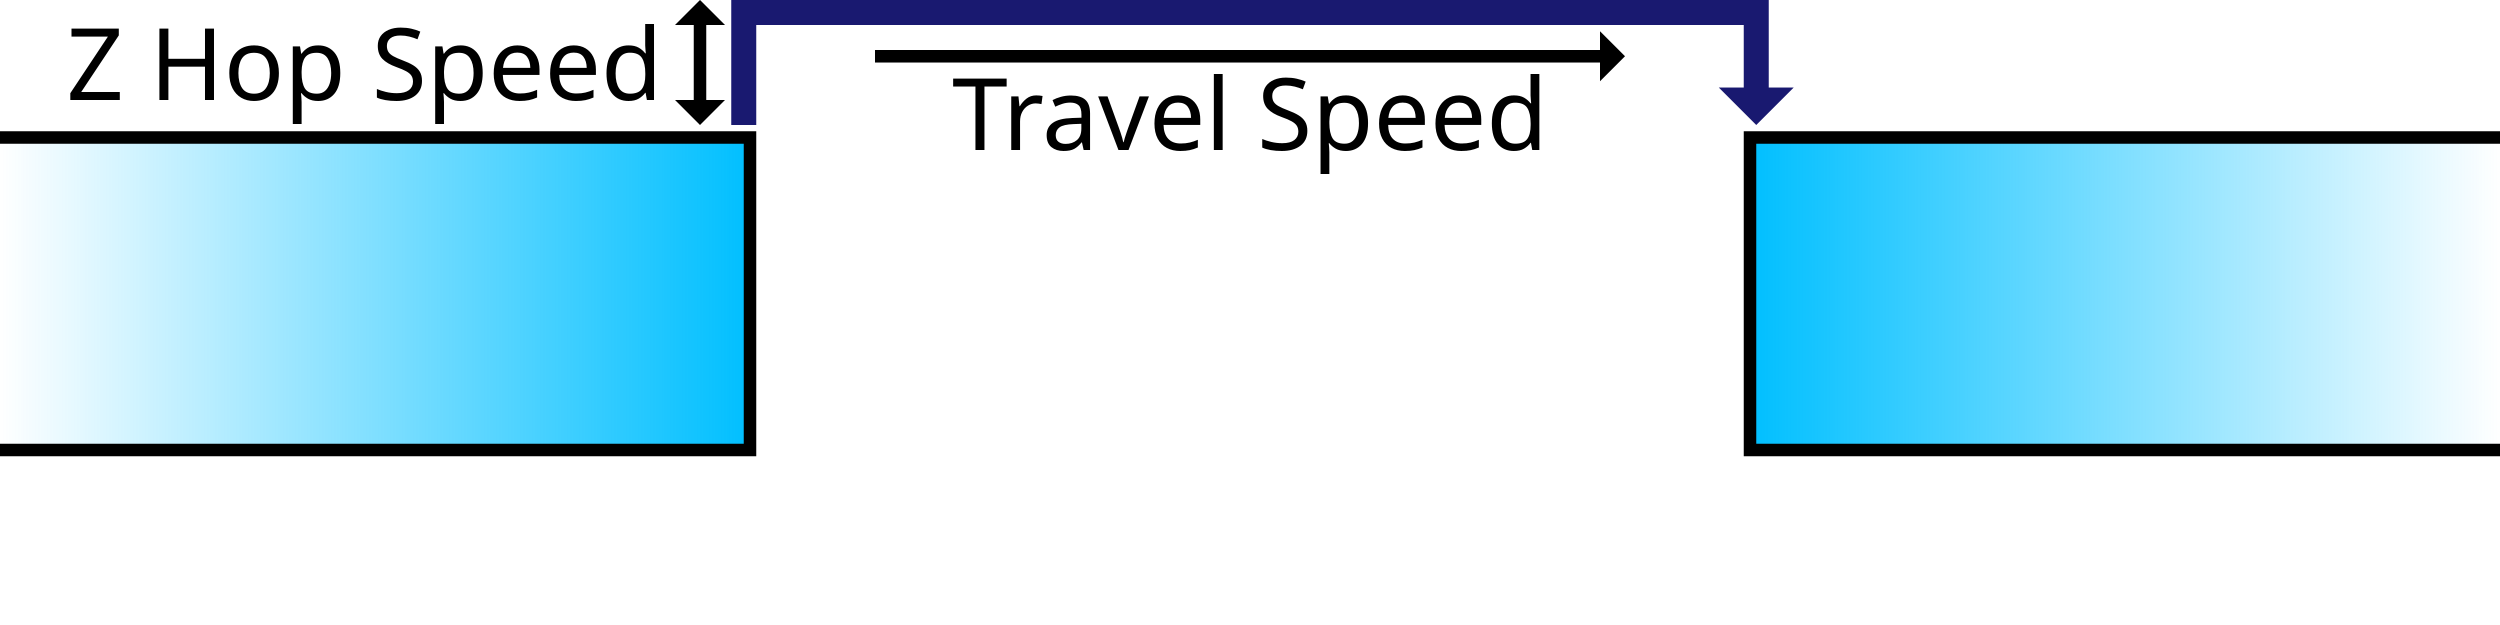
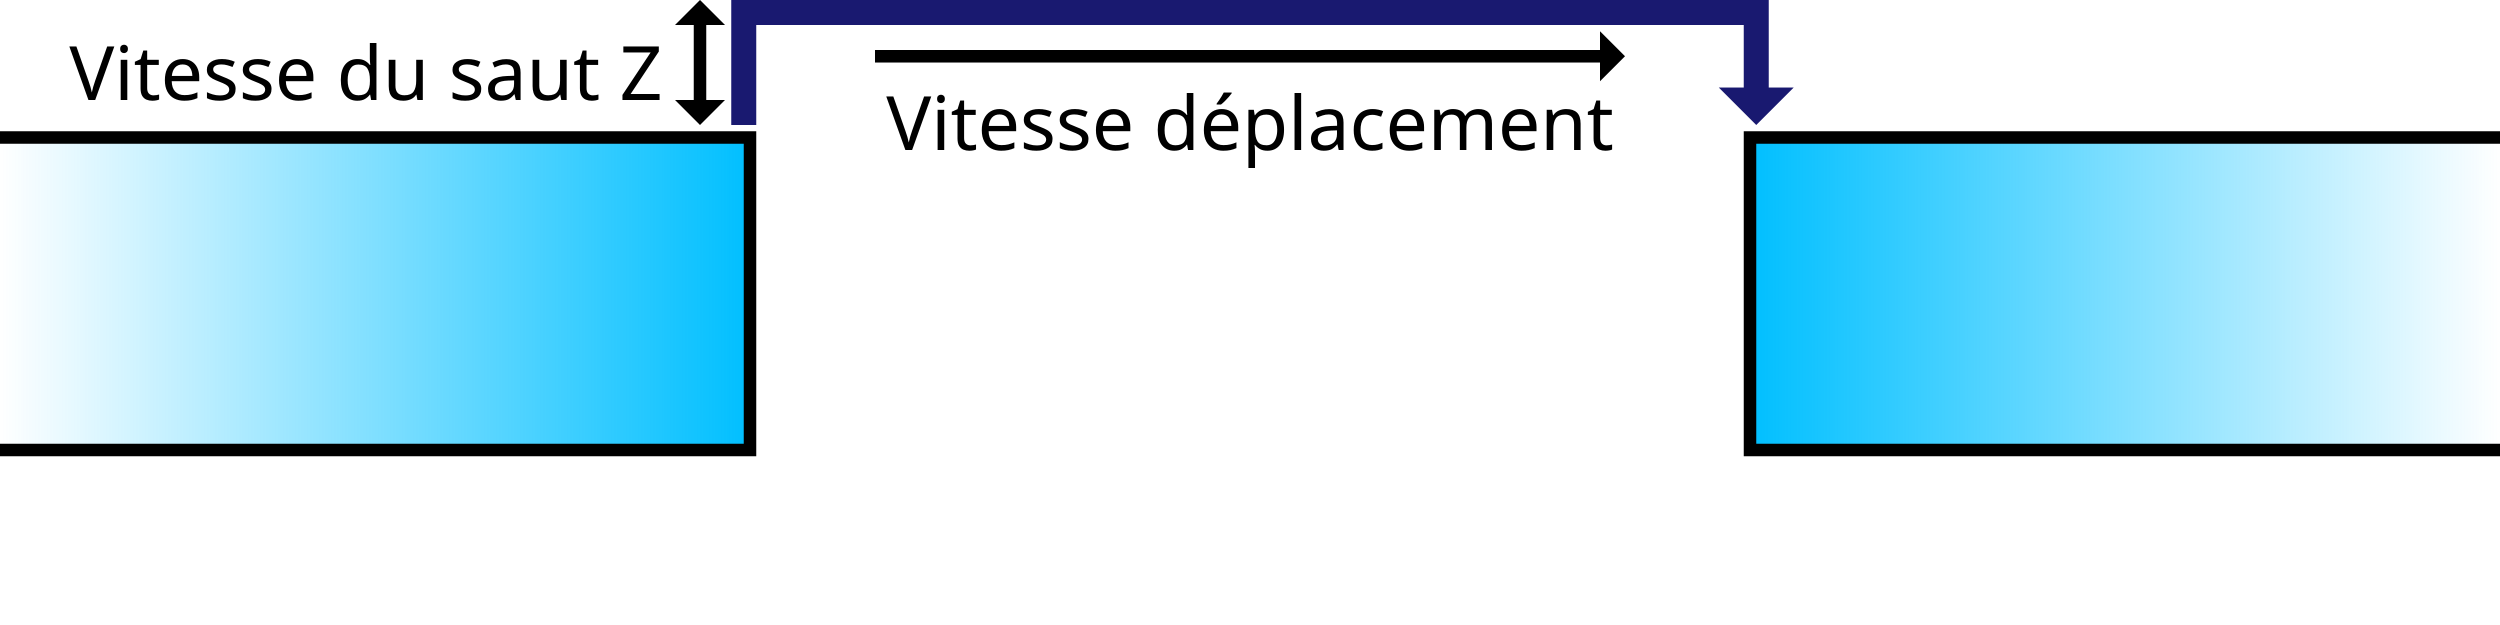
<svg xmlns="http://www.w3.org/2000/svg" width="2000" height="500">
  <defs>
    <linearGradient id="left" x1="0%" y1="0%" x2="100%" y2="0%">
      <stop offset="0%" stop-color="deepskyblue" stop-opacity="0" />
      <stop offset="100%" stop-color="deepskyblue" stop-opacity="1" />
    </linearGradient>
    <linearGradient id="right" x1="0%" y1="0%" x2="100%" y2="0%">
      <stop offset="0%" stop-color="deepskyblue" stop-opacity="1" />
      <stop offset="100%" stop-color="deepskyblue" stop-opacity="0" />
    </linearGradient>
  </defs>
  <g stroke="black" stroke-width="10">
    <g fill="url('#left')">
      <path d="M0,110 h600 v250 h-600" />
    </g>
    <g fill="url('#right')">
      <path d="M2000,110 h-600 v250 h600" />
    </g>
  </g>
  <path d="M585,100 v-100 h830 v70 h20 l-30,30 l-30,-30 h20 v-50 h-790 v80 z" fill="midnightblue" />
  <path d="M560,100 l-20,-20 h15 v-60 h-15 l20,-20 l20,20 h-15 v60 h15 z" />
  <path d="M700,40 h580 v-15 l20,20 l-20,20 v-15 h-580 z" />
-   <g font-family="sans-serif" font-size="80px">
-     <text x="1000" y="120" text-anchor="middle">Travel Speed</text>
-     <text x="530" y="80" text-anchor="end">Z Hop Speed</text>
+   <g font-family="sans-serif" font-size="60px">
+     <text x="1000" y="120" text-anchor="middle">Vitesse déplacement</text>
+     <text x="530" y="80" text-anchor="end">Vitesse du saut Z</text>
  </g>
</svg>
